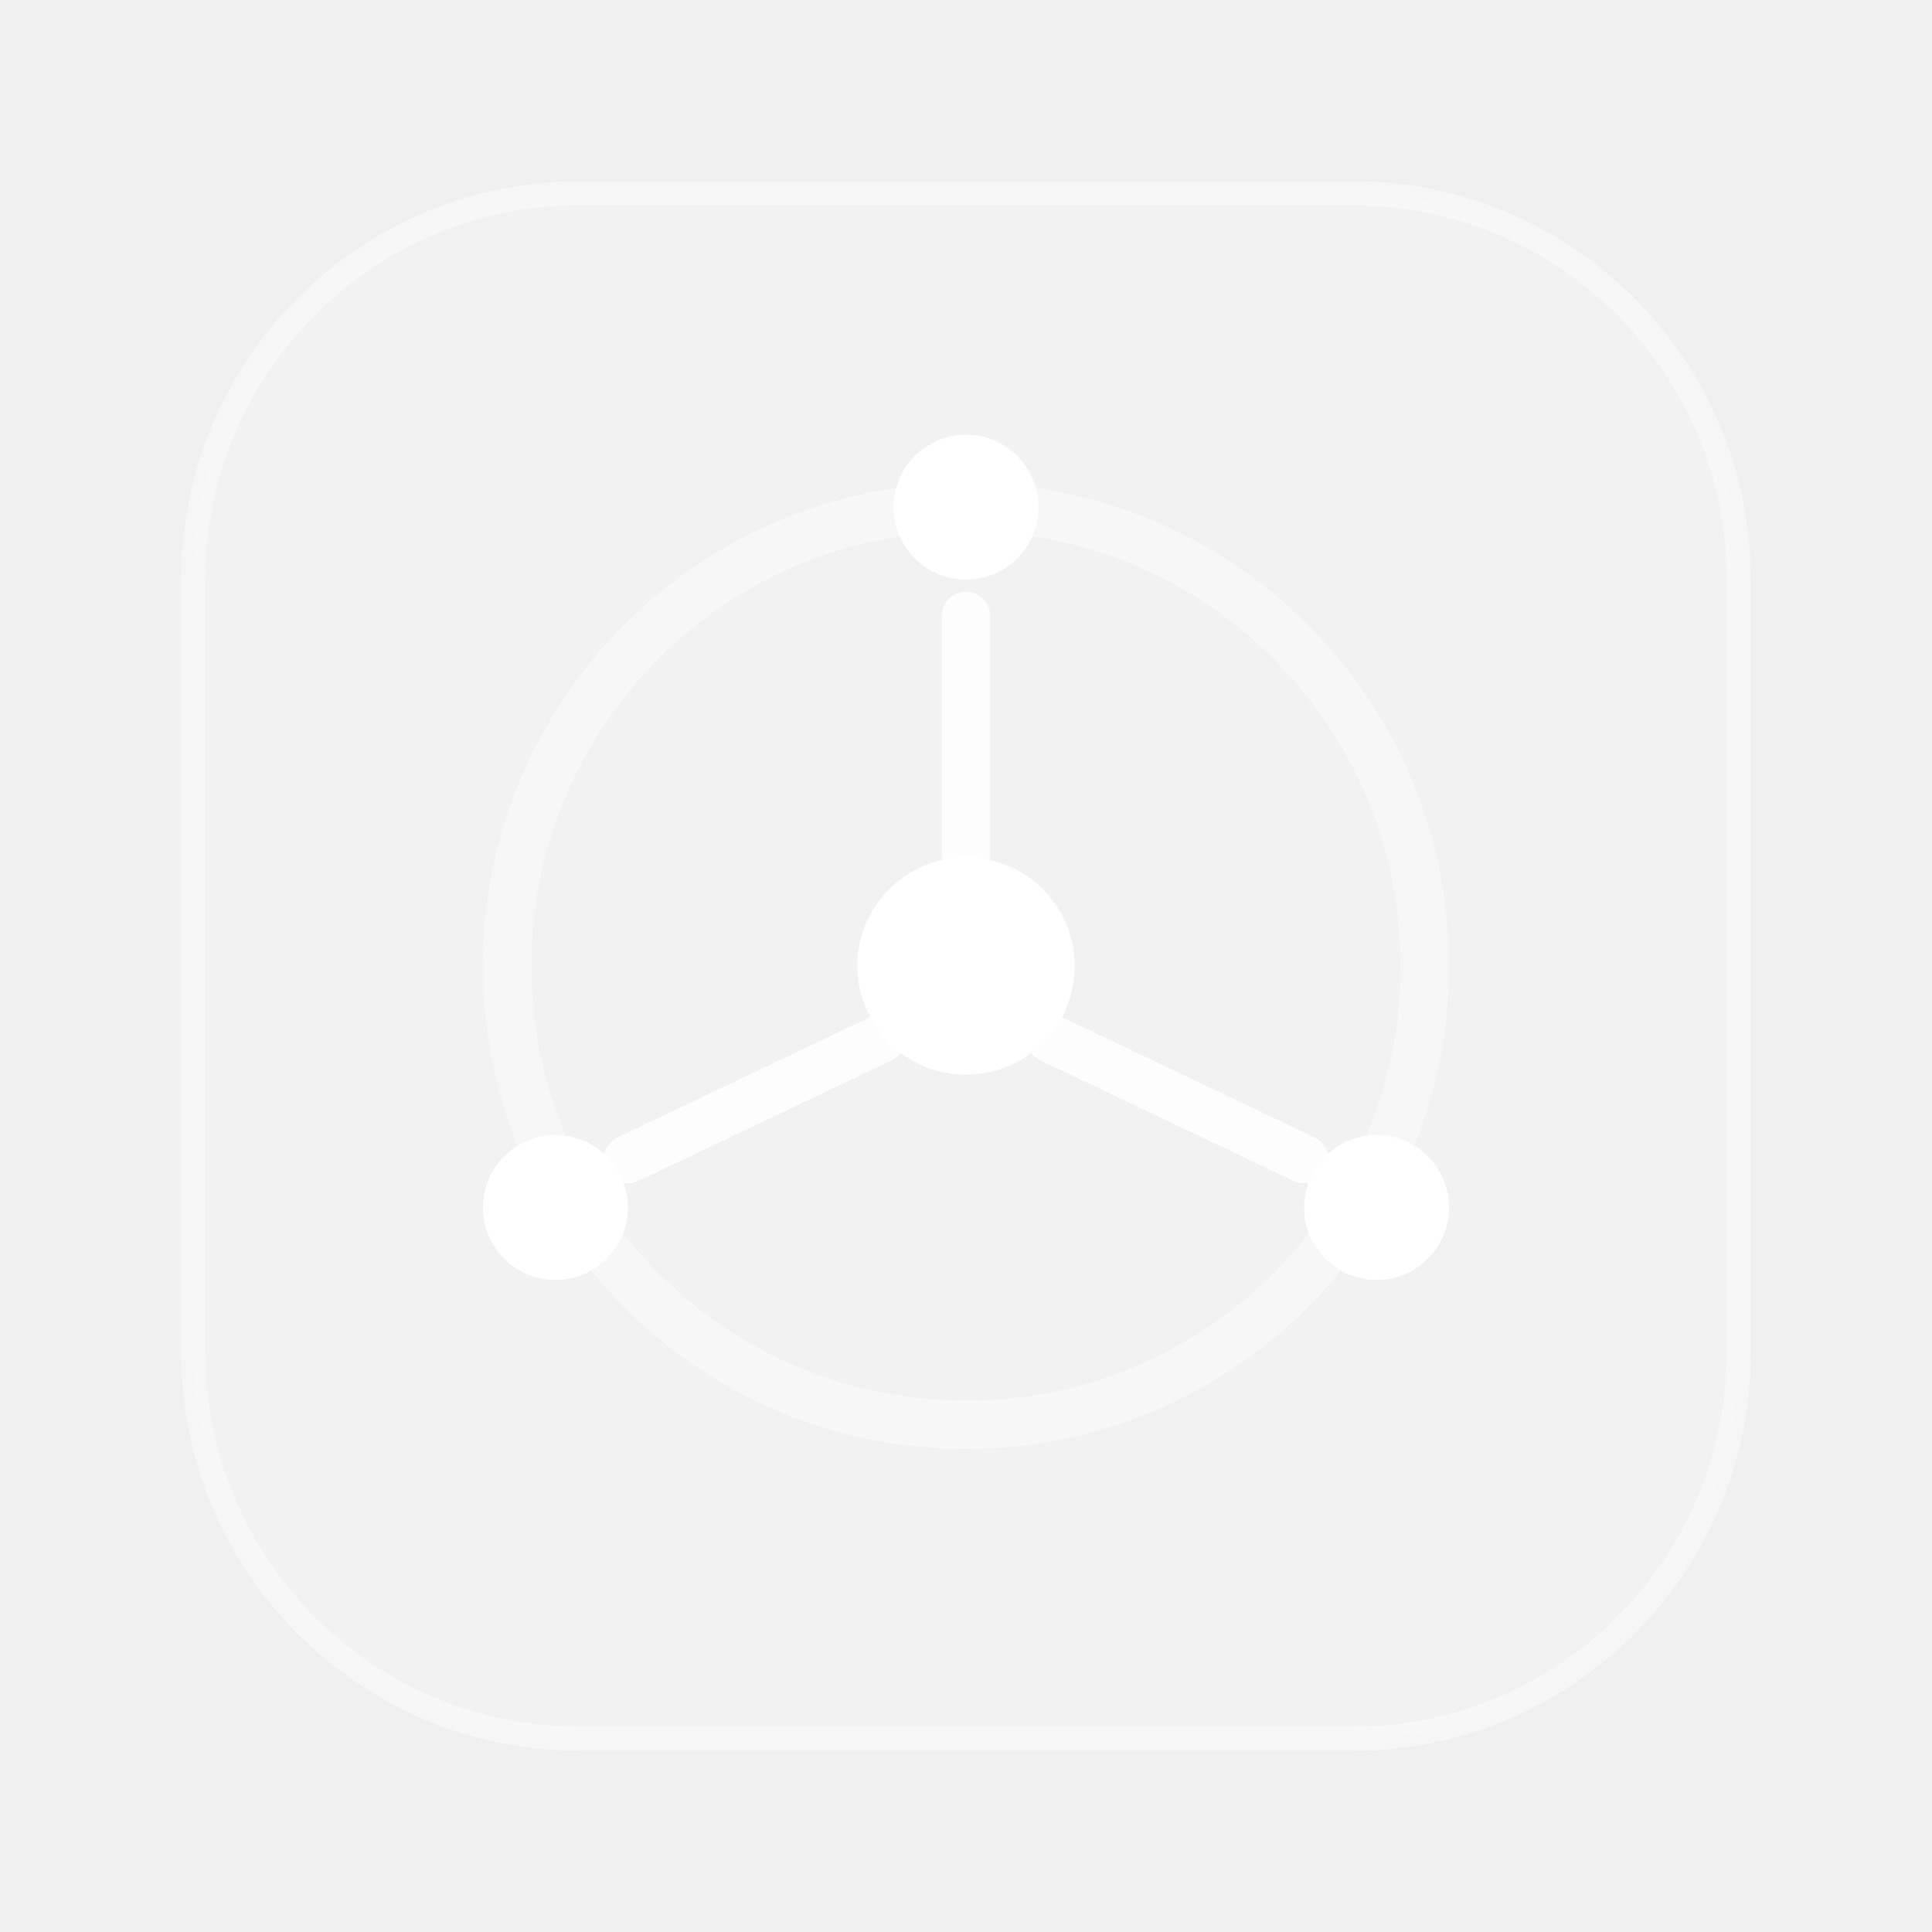
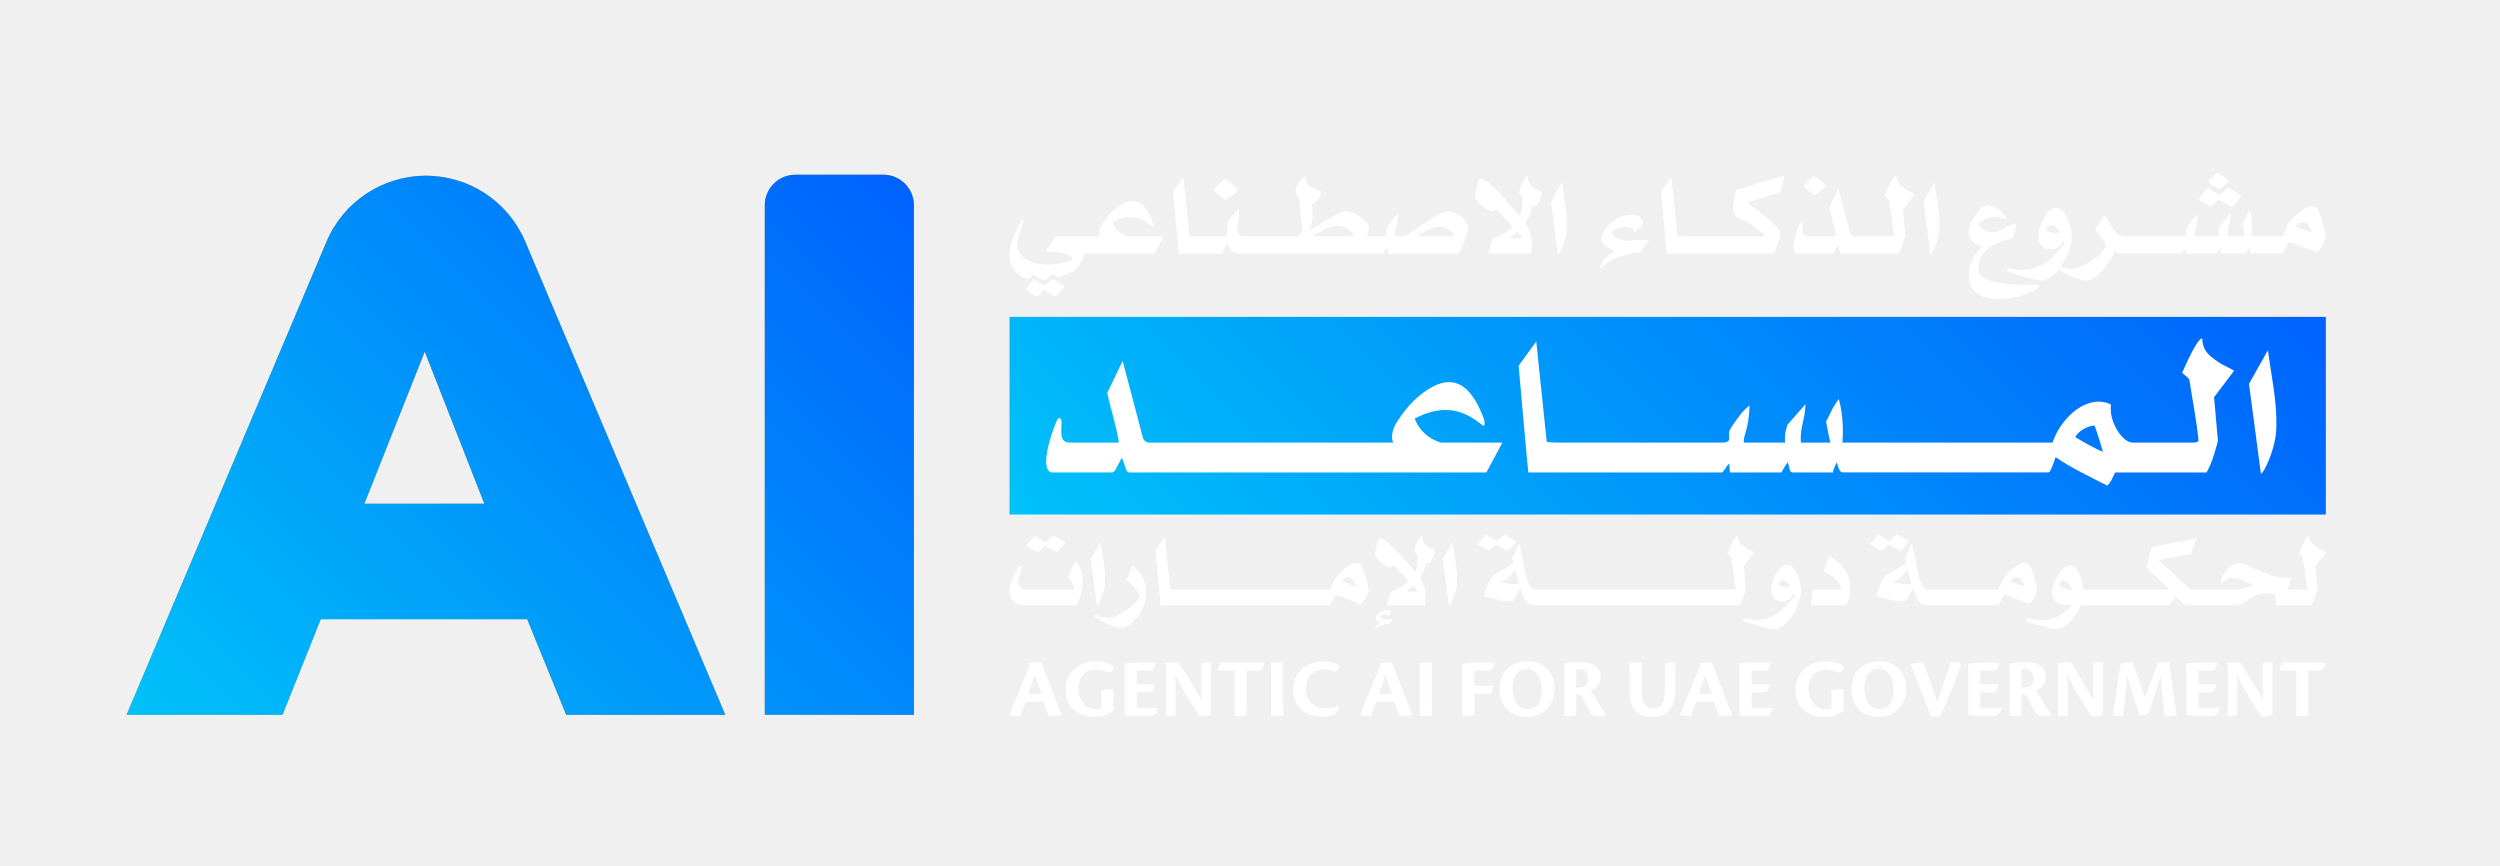
- <svg xmlns="http://www.w3.org/2000/svg" viewBox="0 0 160 160" fill="none" role="img" aria-label="مشروع الذكاء الاصطناعي المساعد">
-   <rect x="16" y="16" width="128" height="128" rx="32" fill="#ffffff" fill-opacity="0.12" stroke="#ffffff" stroke-opacity="0.4" stroke-width="2" />
-   <g stroke="#fff" stroke-width="4" stroke-linecap="round" stroke-linejoin="round" fill="none">
-     <circle cx="80" cy="80" r="38" opacity="0.4" />
-     <circle cx="80" cy="80" r="9" fill="#fff" stroke="none" />
-     <circle cx="80" cy="42" r="6" fill="#fff" stroke="none" />
-     <circle cx="114" cy="100" r="6" fill="#fff" stroke="none" />
-     <circle cx="46" cy="100" r="6" fill="#fff" stroke="none" />
-     <path d="M80 51 L80 71 M87 86 L108 96 M73 86 L52 96" opacity="0.85" />
+ <svg xmlns="http://www.w3.org/2000/svg" xmlns:xlink="http://www.w3.org/1999/xlink" id="Layer_1" data-name="Layer 1" viewBox="0 0 1038.08 359.31">
+   <defs>
+     <style>
+       .cls-1 {
+         fill: url(#linear-gradient-4);
+       }
+ 
+       .cls-2 {
+         fill: url(#linear-gradient-3);
+       }
+ 
+       .cls-3 {
+         fill: url(#linear-gradient-2);
+       }
+ 
+       .cls-4 {
+         fill: url(#linear-gradient);
+       }
+ 
+       .cls-5 {
+         fill: #fff;
+       }
+     </style>
+     <linearGradient id="linear-gradient" x1="535.32" y1="329.77" x2="849.63" y2="15.46" gradientUnits="userSpaceOnUse">
+       <stop offset="0" stop-color="#00c2f9" />
+       <stop offset="1" stop-color="#0062fd" />
+     </linearGradient>
+     <linearGradient id="linear-gradient-2" x1="52.55" y1="184.89" x2="301.14" y2="184.89" gradientUnits="userSpaceOnUse">
+       <stop offset="0" stop-color="#ceae74" />
+       <stop offset="1" stop-color="#b68a35" />
+     </linearGradient>
+     <linearGradient id="linear-gradient-3" x1="317.56" y1="184.67" x2="379.47" y2="184.67" xlink:href="#linear-gradient-2" />
+     <linearGradient id="linear-gradient-4" x1="104.76" y1="349.01" x2="376.63" y2="77.14" gradientUnits="userSpaceOnUse">
+       <stop offset="0" stop-color="#00c2f9" />
+       <stop offset="1" stop-color="#0062fd" />
+     </linearGradient>
+   </defs>
+   <rect class="cls-4" x="419.19" y="131.58" width="546.57" height="82.07" />
+   <g fill="#fff">
+     <path d="M433.78,226.65l5.02,2.54c.97-.74,2.2-2.08,3.63-3.86l-5.02-2.82-3.17,2.52c-.53,0-2.04-.86-4.44-2.52l-3.7,3.86c.62.63,4.16,2.71,5.02,2.71,1.09-.97,2.01-1.78,2.66-2.43Z" />
+     <path d="M446.41,233.22c-.16,0-.46.46-2.82,6.45,1.39,1.66,2.31,3.51,2.48,5.2h-19.61c-2.17,0-4.09-1.5-3.75-3.77.19-1.36,1.04-2.75,1.46-4.32.51-1.97-.3-2.43-1.5-.74-1.85,2.71-3.4,6.1-3.47,9.46-.05,3.17,2.54,5.83,5.78,5.83h22.09c.86-1.66,1.43-3.4,1.9-5.09,1.16-4.21,1.09-9.97-2.54-13.02Z" />
+     <path d="M455.83,251.35c1.2-1.67,2.94-6.11,3.01-9.51.21-6.06-1.11-11.4-1.8-16.95l-4.09,7.29,2.54,19.17c.05.42.23.18.35,0Z" />
+     <path d="M470.08,234.93l-2.24,5.85c2.57,1.96,5.36,5.5,5.27,6.75-.19,2.75-5.09,5.71-8.58,7.75-2.24,1.29-3.26,1.48-5.9,1.09-.88-.14-1.71-.32-2.54-.62-1.27-.49-1.83-.49-1.67-.09.02.09.19.3.39.48,1.41,1.18,3.4,2.13,5.3,3.01,1.71.79,3.56,1.71,5.53,1.57,1.85-.16,3.79-1.32,5.64-3.35,4.02-4.42,5.48-9.64,4.14-15.15-.83-3.4-2.91-5.62-5.34-7.28Z" />
+     <path d="M562.36,233.85c-2.61.58-7.15,4.67-7.95,6.38l-2.22,4.65h-63.82c-.69,0-1.41-.02-2.27-.11-.12-.02-.19-.09-.21-.21l-2.24-21.53-3.82,5.25c.69,7.68,2.01,22.85,2.1,23.06h69.61c.53,0,.83-.25,1.09-.72l1.94-3.47c.07-.12.19-.16.32-.12l10.22,3.82c1.39-1.13,3.19-4.53,3.19-6.22-.3-1.37-.81-4.95-2.34-8.3-.83-1.85-1.27-2.94-3.61-2.47ZM557.06,241.36c.28-.39.67-.74,1.09-1.09,1.5-1.04,2.59-.83,3.72.69.6.81,1.02,1.74,1.29,2.59l-6.1-2.2Z" />
+     <path d="M590.86,224.74c-.32-.74-.46-1.74-.23-2.11-.37-.09-.76.26-1.18.81-1.11,1.53-2.24,4.72-2.08,5.62.42.42.79.88,1.11,1.27.32,2.66-.14,5.09-.9,7.03-2.31-2.43-11.26-13.92-15.08-13.92-.58,1.99-1.32,4.53-1.53,6.55.21,2.31,4.37,5.39,6.48,5.69l1.11-.9c2.22,2.24,4.28,4.09,6.22,6.61-1.3,1.43-4.76,3.68-7.12,4.16l-1.9,5.78h16c0-2.15.56-4.39,0-6.52-.37-1.5-1.04-2.87-2.1-4.93,1.16-2.06,1.85-2.87,2.45-6.29q.72.3,1.02.3c1.32-1.27,2.66-3.61,2.66-5.53-2.06-.65-4.23-1.8-4.93-3.63ZM583.74,245.62c.92-.76,1.39-1.02,3.01-2.4,0,0,1.85,2.1,2.01,2.4h-5.02Z" />
+     <path d="M575.87,257.11c-1.25.14-2.77-.32-3.08-1.22,1.43-1.3,3.54-.83,3.38-.02.12-.02,1.97-.93,1.09-2.08-.28-.3-.48-.53-.9-.53-1.41.02-2.82.46-3.86,1.46-.44.35-1.2,1.5-1.23,2.06-.09.95,1.37,1.46,2.08,1.71-.62.14-1.34.65-1.8,1.22-.35.46-.44,1.06-.46,1.55,1.25-1.16,3.77-2.29,5.92-2.27l1.41-1.87c-.69-.14-1.27-.18-2.54,0Z" />
+     <path d="M599.1,232.18l2.54,19.17c.05.42.23.18.35,0,1.2-1.67,2.94-6.11,3.01-9.51.21-6.06-1.11-11.4-1.8-16.95l-4.09,7.29Z" />
+     <path d="M621.1,226.15l5.02,2.54c.97-.74,2.2-2.08,3.63-3.86l-5.02-2.82-3.17,2.52c-.53,0-2.04-.85-4.44-2.52l-3.7,3.86c.62.63,4.16,2.71,5.02,2.71,1.09-.97,2.01-1.78,2.66-2.43Z" />
+     <path d="M724.09,235.07l4.32-5.71c-.16-.16-.46-.28-2.64-1.41-2.43-1.59-4.19-2.66-4.23-5.62-1.29.3-3.72,6.15-4.35,7.45.48.51,1.18.88,1.57,1.53.65,4.37,1.55,8.72,1.96,13.09.02.3-.46.48-1.13.48h-81.87c-4,0-4.88-10.57-5.57-13.46-.51-2.31-.97-4.44-1.43-5.83-1.73,4.44-2.31,5.02-2.84,5.94.12,1.11.72,1.62.49,2.54-1.9,1.09-3.82,2.2-5.78,3.28-2.36,1.39-3.28,2.08-4.49,4.62-.69,1.55-1.23,3.54-1.97,5.48,1.67.42,9.58,2.85,11.66,2.15,1.66-.53,2.54-4.12,3.58-5.5,1.09,3.51,1.55,6.29,5.41,7.21h85.69c1.25-2.2,1.85-4.6,2.45-6.8l-.83-9.46ZM622.69,241.8c3.01-1.43,4.05-1.92,4.72-3.12.53-.92.85-1.36,1.71-2.01l1.55,5.57c-2.31.93-5.55-.25-7.98-.44Z" />
+     <path d="M742.01,234.49c-3.84-.14-6.87,8.12-6.59,11.08.44,4.07,4.63,5.25,7.52,3.24.23-.16.49-.35.65-.55.44-.58.67-1.02,1.02-1.46.3-.32.46.35.46.76-4.58,6.11-8.88,9.62-15.59,9.88-1.62.05-2.8-.35-4.39-.49-.83-.11-1.39.05-1.3.53.05.23.37.58.83.69,3.47,1.02,8.65,2.94,12.09,3.08,1.94.09,3.82-1.29,5.69-3.35,2.2-2.59,4.12-5.9,5.02-9.6.83-3.42.25-7.19-1.43-10.38-.85-1.53-1.99-3.38-3.98-3.42ZM743.26,243.51c-1.2.32-4.53.32-4.95-1.46.74-.95,1.46-1.34,2.13-1.27,1.02.09,2.01,1.27,2.87,2.5,0,.07,0,.09-.05.23Z" />
+     <path d="M759.46,230.86l-.05-.05-2.31,6.52h.05c3.35,1.32,6.75,3.42,7.33,7.54h-11.7l-.93,6.45h14.02c.51,0,.97-.28,1.16-.81.23-.58.49-1.16.63-1.73,1.96-8.42-.86-13.53-8.19-17.92Z" />
+     <path d="M784.09,226.15l5.02,2.54c.97-.74,2.2-2.08,3.63-3.86l-5.02-2.82-3.17,2.52c-.53,0-2.04-.85-4.44-2.52l-3.7,3.86c.62.63,4.16,2.71,5.02,2.71,1.09-.97,2.01-1.78,2.66-2.43Z" />
+     <path d="M845.84,244.62c-.3-1.37-.81-4.95-2.34-8.3-.83-1.85-1.27-2.94-3.61-2.47-2.61.58-7.15,4.67-7.95,6.38l-2.22,4.65h-28.99c-4,0-4.88-10.57-5.57-13.46-.51-2.31-.97-4.44-1.43-5.83-1.73,4.44-2.31,5.02-2.84,5.94.12,1.11.72,1.62.49,2.54-1.9,1.09-3.82,2.2-5.78,3.28-2.36,1.39-3.28,2.08-4.49,4.62-.69,1.55-1.23,3.54-1.97,5.48,1.67.42,9.58,2.85,11.66,2.15,1.66-.53,2.54-4.12,3.58-5.5,1.09,3.51,1.55,6.29,5.41,7.21h29.29c.53,0,.83-.25,1.09-.72l1.94-3.47c.07-.12.18-.16.32-.12l10.22,3.82c1.39-1.13,3.19-4.53,3.19-6.22ZM785.69,241.8c3.01-1.43,4.05-1.92,4.72-3.12.53-.92.85-1.36,1.71-2.01l1.55,5.57c-2.31.93-5.55-.25-7.98-.44ZM834.6,241.36c.28-.39.67-.74,1.09-1.09,1.5-1.04,2.59-.83,3.72.69.6.81,1.02,1.74,1.29,2.59l-6.1-2.2Z" />
+     <path d="M965.76,229.36c-.16-.16-.46-.28-2.64-1.41-2.43-1.59-4.19-2.66-4.23-5.62-1.29.3-3.72,6.15-4.35,7.45.48.51,1.18.88,1.57,1.53.65,4.37,1.55,8.72,1.96,13.09.02.3-.46.48-1.13.48h-7.09l1.55-4.97c-6.61.35-9.69-1.6-15.86-4.14-3.75-1.5-5.94-3.12-9.57-.37-1.9,1.46-3.01,3.47-3.7,5.36-.23.58-.16,1.23.07,1.39.23.19.74-.35,1.32-.81.46-.39,1.04-.83,1.39-.95.81-.3,1.9-.76,5.2.28,2.4.76,3.08,1.25,5.32,2.11-1.32.53-4.46,2.1-6.24,2.1h-18.02c-1.83,0-2.41-.76-3.93-2.15l-11.22-10.27,13.67-2.57,2.29-6.48-18.64,3.79-2.24,8.53,9.25,8.74c-.21.18-.6.39-.74.39h-34.66s-.11-1.36-.69-3.51c-.63-2.17-1.92-6.62-4.86-6.64-.65,0-1.62.28-2.4.99-2.78,2.66-5.39,7.7-5.13,10.59.39,4.53,4.79,5.11,8.28,5.02-4.74,5.25-9.99,7.31-16.84,5.74-1.43-.3-2.34-.09-2.11.32.32.83,2.36,1.32,4.74,1.99,3.15.93,6.89,1.9,8.05,1.87,4.28-.09,8.3-6.15,9.88-9.92h37.06c.81-1.02,1.62-2.66,2.27-3.72l3.88,3.72h20.78c1.16,0,2.31-.35,3.35-.92,2.71-1.67,5.39-3.98,8.84-3.98l4.49.05.58,4.86h14.58c1.25-2.2,1.85-4.6,2.45-6.8l-.83-9.46,4.32-5.71ZM860.27,244.86c-1.66.11-3.63-.3-4.83-1.55-.23-.26-.35-.51-.35-.79-.07-.42,1-1.36,1.32-1.48.86-.32,1.83.21,2.54,1.13.63.88,1.46,2.2,1.32,2.68Z" />
+   </g>
+   <g fill="#fff">
+     <path d="M425.88,291.45c-.63,1.69-1.62,4.29-2.04,5.35-.14.35-.42.53-1.06.53-.92,0-2.71-.21-3.55-.46l-.04-.14c1.76-4.29,7.07-17.24,8.48-20.65l-.21-.63c1.55-.32,3.91-.46,4.29-.46.32,0,.63.18.84.67,1.62,3.94,4.12,10.56,5.24,13.55,1.44,3.76,2.29,5.95,3.03,7.57l-.04.14c-.77.25-3.62.42-4.5.42-.6,0-.91-.18-1.27-1.16-.6-1.76-1.06-3.06-1.65-4.71h-7.53ZM432.46,288.18c-1.44-4.19-2.39-6.65-2.78-7.74-.7,2.07-1.65,4.82-2.74,7.74h5.52Z" />
+     <path d="M457.36,289.41c0-1.2-.11-1.86-.14-2.71,1.34-.18,3.24-.53,4.33-.53.6,0,.84.21.84.95v7.88c-.77.63-1.93,1.41-2.95,1.9-1.3.39-3.13.74-4.86.74-5.73,0-12.14-2.46-12.14-11.36,0-7.28,5.63-11.68,12.56-11.68,3.76,0,6.44,1.16,7.39,2.08.04,1.58-1.09,2.71-2.36,2.5-1.48-.63-3.24-1.06-5.07-1.06-4.01,0-7.18,2.5-7.18,7.88,0,5.73,3.8,8.55,7.63,8.55.88,0,1.62-.14,1.94-.25v-4.89Z" />
+     <path d="M467,280.05c0-1.69,0-2.89-.11-4.43,1.13-.25,2.92-.46,4.57-.49h8.37c-.25,1.94-.74,2.6-1.16,3.1-.56.21-1.97.21-3.55.21h-3.1v5.7h7.42c-.35,2.71-1.13,3.31-2.39,3.31h-5.03v6.37c.81.14,1.62.21,2.82.21,1.34,0,4.08,0,5.91-.14l.07.07c-.35,1.76-1.06,2.6-2.01,3.2-.49.11-2.18.18-5.03.18-3.17,0-5.38-.18-6.23-.35l-.56-.7v-16.22Z" />
+     <path d="M483.67,275.44v-.18c.81-.11,4.36-.28,5.07-.28.39,0,.67.25,1.02.63,1.09,1.69,3.7,5.81,5.74,9.29,1.48,2.5,2.64,4.33,3.48,6.19-.25-2.32-.21-3.34-.21-5.14v-9.82c0-.81.25-.95.81-.99,1.13-.11,2.39-.18,3.27-.18-.07,1.51-.11,3.55-.11,6.47v15.48c-.35.11-2.71.6-3.9.6-.53,0-.74-.14-1.06-.6-1.55-2.25-2.64-4.12-5.28-8.41-2.15-3.48-3.06-5.45-4.5-8.34.21,3.24.18,5,.18,6.83v9.25c0,.7-.21.81-.84.92s-1.97.18-3.24.14c.07-1.41.11-3.45.11-6.4v-14.71l-.53-.77Z" />
+     <path d="M512.63,278.43h-6.12c-.63,0-.91-.28-.63-1.2.39-1.23.84-1.83,1.23-2.29.63.14,1.62.18,5,.18h12.84c-.21,2.25-1.27,3.13-2.07,3.31h-5.21v14.32c0,2.43.07,3.59.11,4.29-1.13.18-2.6.28-4.29.28-.56,0-.84-.11-.84-.63v-18.26Z" />
+     <path d="M527.75,279.73c0-2.36-.04-3.8-.11-4.47.7-.11,3.52-.28,4.33-.28.7,0,.81.35.81,1.97v15.76c0,2.46.07,3.62.11,4.33-.63.18-3.38.28-4.29.28-.6,0-.84-.11-.84-.7v-16.89Z" />
+     <path d="M555.76,293.35c-.14,1.37-.6,2.46-1.27,3.1-.88.56-2.74,1.2-5.03,1.2-8.13,0-12.53-4.54-12.53-11.29,0-7.32,5.59-11.75,12.63-11.75,3.31,0,5.95,1.13,6.51,1.76.11,1.27-.74,2.67-2.08,2.5-.99-.42-2.57-.88-4.43-.88-4.05,0-7.28,2.6-7.28,8.06,0,4.5,2.92,8.06,8.27,8.06,2.43,0,4.19-.56,5.07-.81l.14.07Z" />
+     <path d="M571.48,291.45c-.63,1.69-1.62,4.29-2.04,5.35-.14.35-.42.53-1.06.53-.92,0-2.71-.21-3.55-.46l-.04-.14c1.76-4.29,7.07-17.24,8.48-20.65l-.21-.63c1.55-.32,3.91-.46,4.29-.46.32,0,.63.18.84.67,1.62,3.94,4.12,10.56,5.24,13.55,1.44,3.76,2.29,5.95,3.03,7.57l-.04.14c-.77.25-3.62.42-4.5.42-.6,0-.91-.18-1.27-1.16-.6-1.76-1.06-3.06-1.65-4.71h-7.53ZM578.06,288.18c-1.44-4.19-2.39-6.65-2.78-7.74-.7,2.07-1.65,4.82-2.74,7.74h5.52Z" />
+     <path d="M589.53,279.73c0-2.36-.04-3.8-.11-4.47.7-.11,3.52-.28,4.33-.28.7,0,.81.35.81,1.97v15.76c0,2.46.07,3.62.11,4.33-.63.18-3.38.28-4.29.28-.6,0-.84-.11-.84-.7v-16.89Z" />
+     <path d="M607.15,279.38c0-1.37-.04-2.29-.11-3.73.67-.18,3.13-.46,4.89-.53.95-.03,6.97,0,8.8,0-.35,1.9-.95,2.64-1.44,3.1-.49.21-1.23.21-2.85.21h-4.26v6.4h7.74c-.46,3.06-1.3,3.31-2.74,3.31h-5c0,3.34.04,6.3.11,8.9-.63.18-2.64.28-4.29.28-.6,0-.84-.11-.84-.7v-17.24Z" />
+     <path d="M634.24,274.59c7.32,0,11.29,5.17,11.29,11.33s-4.01,11.72-11.47,11.72c-8.13,0-11.36-5.84-11.36-11.36,0-6.65,4.26-11.68,11.51-11.68h.04ZM633.78,277.69c-3.03,0-5.7,2.46-5.7,8.09s2.85,8.76,6.37,8.76c3.69,0,5.77-3.1,5.77-8.23,0-4.78-2.22-8.62-6.4-8.62h-.03Z" />
+     <path d="M654.46,296.27c0,.7-.25.84-.84.92-1.02.11-3.34.14-4.15.14.07-1.41.11-3.48.11-6.44v-11.82c0-1.72,0-2.57-.07-3.52.84-.21,4.75-.63,6.37-.63,6.05,0,8.73,2.08,8.73,6.4,0,3.27-2.74,4.85-4.15,5.52.81.7,1.86,2.57,2.99,4.57,1.65,2.96,2.6,4.4,3.55,5.45v.14c-.28.21-1.8.39-3.2.39-1.48,0-2.39-.28-3.34-1.48-.81-.98-1.58-2.6-3.06-5.59-.95-1.9-1.65-2.04-2.43-2.04-.21,0-.32-.04-.49,0v7.99ZM654.46,285.43c.81.11,2.67,0,3.17-.25.46-.25,1.83-1.13,1.83-3.41,0-2.67-1.62-3.94-3.73-3.94-.42,0-.92,0-1.27.07v7.53Z" />
+     <path d="M681.73,286.84c0,6.19,2.5,7.21,4.82,7.21,2.67,0,4.75-1.27,4.75-7.46v-10.55c0-.7.28-.84.81-.92,1.06-.11,2.89-.14,3.59-.14-.07,1.41-.11,3.48-.11,6.4v5.03c0,9.68-5.14,11.22-9.6,11.22-6.26,0-9.29-3.31-9.29-10.59v-7.25c0-2.36-.04-3.8-.11-4.54.7-.11,3.52-.28,4.33-.28.7,0,.81.39.81,2.11v9.75Z" />
+     <path d="M704.28,291.45c-.63,1.69-1.62,4.29-2.04,5.35-.14.35-.42.53-1.06.53-.92,0-2.71-.21-3.55-.46l-.04-.14c1.76-4.29,7.07-17.24,8.48-20.65l-.21-.63c1.55-.32,3.91-.46,4.29-.46.32,0,.63.18.84.67,1.62,3.94,4.12,10.56,5.24,13.55,1.44,3.76,2.29,5.95,3.03,7.57l-.04.14c-.77.25-3.62.42-4.5.42-.6,0-.91-.18-1.27-1.16-.6-1.76-1.06-3.06-1.65-4.71h-7.53ZM710.86,288.18c-1.44-4.19-2.39-6.65-2.78-7.74-.7,2.07-1.65,4.82-2.74,7.74h5.52Z" />
+     <path d="M722.32,280.05c0-1.69,0-2.89-.11-4.43,1.13-.25,2.92-.46,4.57-.49h8.37c-.25,1.94-.74,2.6-1.16,3.1-.56.21-1.97.21-3.55.21h-3.1v5.7h7.42c-.35,2.71-1.13,3.31-2.39,3.31h-5.03v6.37c.81.14,1.62.21,2.82.21,1.34,0,4.08,0,5.91-.14l.07.07c-.35,1.76-1.06,2.6-2.01,3.2-.49.11-2.18.18-5.03.18-3.17,0-5.38-.18-6.23-.35l-.56-.7v-16.22Z" />
+     <path d="M760.53,289.41c0-1.2-.11-1.86-.14-2.71,1.34-.18,3.24-.53,4.33-.53.6,0,.84.21.84.95v7.88c-.77.63-1.93,1.41-2.95,1.9-1.3.39-3.13.74-4.86.74-5.73,0-12.14-2.46-12.14-11.36,0-7.28,5.63-11.68,12.56-11.68,3.76,0,6.44,1.16,7.39,2.08.04,1.58-1.09,2.71-2.36,2.5-1.48-.63-3.24-1.06-5.07-1.06-4.01,0-7.18,2.5-7.18,7.88,0,5.73,3.8,8.55,7.63,8.55.88,0,1.62-.14,1.94-.25v-4.89Z" />
+     <path d="M780.3,274.59c7.32,0,11.29,5.17,11.29,11.33s-4.01,11.72-11.47,11.72c-8.13,0-11.36-5.84-11.36-11.36,0-6.65,4.26-11.68,11.51-11.68h.04ZM779.84,277.69c-3.03,0-5.7,2.46-5.7,8.09s2.85,8.76,6.37,8.76c3.69,0,5.77-3.1,5.77-8.23,0-4.78-2.22-8.62-6.4-8.62h-.03Z" />
+     <path d="M797.99,274.98c.56,0,.85.46,1.37,2.04,1.37,3.87,3.59,9.67,5.03,14.5,1.72-5.24,3.83-11.12,5.73-16.61,1.41,0,3.13.28,3.66.49s.56.67.21,1.62c-2.39,6.47-5.03,12.74-7.56,18.82-.32.7-.56,1.09-.92,1.27-.49.25-2.15.42-3.8.42-2.53-6.93-5.49-14.95-8.48-21.74,1.72-.46,3.62-.81,4.75-.81Z" />
+     <path d="M817.27,280.05c0-1.69,0-2.89-.11-4.43,1.13-.25,2.92-.46,4.57-.49h8.37c-.25,1.94-.74,2.6-1.16,3.1-.56.21-1.97.21-3.55.21h-3.1v5.7h7.42c-.35,2.71-1.13,3.31-2.39,3.31h-5.03v6.37c.81.14,1.62.21,2.82.21,1.34,0,4.08,0,5.91-.14l.07.07c-.35,1.76-1.06,2.6-2.01,3.2-.49.11-2.18.18-5.03.18-3.17,0-5.38-.18-6.23-.35l-.56-.7v-16.22Z" />
+     <path d="M839.36,296.27c0,.7-.25.84-.84.92-1.02.11-3.34.14-4.15.14.07-1.41.11-3.48.11-6.44v-11.82c0-1.72,0-2.57-.07-3.52.84-.21,4.75-.63,6.37-.63,6.05,0,8.73,2.08,8.73,6.4,0,3.27-2.74,4.85-4.15,5.52.81.7,1.86,2.57,2.99,4.57,1.65,2.96,2.6,4.4,3.55,5.45v.14c-.28.21-1.8.39-3.2.39-1.48,0-2.39-.28-3.34-1.48-.81-.98-1.58-2.6-3.06-5.59-.95-1.9-1.65-2.04-2.43-2.04-.21,0-.32-.04-.49,0v7.99ZM839.36,285.43c.81.11,2.67,0,3.17-.25.46-.25,1.83-1.13,1.83-3.41,0-2.67-1.62-3.94-3.73-3.94-.42,0-.92,0-1.27.07v7.53Z" />
+     <path d="M854.1,275.44v-.18c.81-.11,4.36-.28,5.07-.28.39,0,.67.25,1.02.63,1.09,1.69,3.7,5.81,5.74,9.29,1.48,2.5,2.64,4.33,3.48,6.19-.25-2.32-.21-3.34-.21-5.14v-9.82c0-.81.25-.95.81-.99,1.13-.11,2.39-.18,3.27-.18-.07,1.51-.11,3.55-.11,6.47v15.48c-.35.11-2.71.6-3.9.6-.53,0-.74-.14-1.06-.6-1.55-2.25-2.64-4.12-5.28-8.41-2.15-3.48-3.06-5.45-4.5-8.34.21,3.24.18,5,.18,6.83v9.25c0,.7-.21.81-.84.92s-1.97.18-3.24.14c.07-1.41.11-3.45.11-6.4v-14.71l-.53-.77Z" />
+     <path d="M895.86,275.54c.56-.35,3.38-.56,4.33-.56.39,0,.6.21.74,1.16l1.69,12.88c.49,3.69.88,6.3,1.16,7.99-.63.18-3.27.32-4.05.32-.49,0-.99-.18-1.06-.95-.18-1.72-.39-3.76-.74-7.74l-.74-7.99c-.84,2.89-2.6,8.27-4.82,14.95-.25.77-.56,1.06-1.44,1.23-.74.14-1.65.28-2.5.28-.74-2.46-3.73-11.86-5.14-16.4-.35,3.98-1.16,11.68-1.69,16.01-.07.39-.25.6-.67.6-1.13,0-3.06,0-3.62-.32.6-3.8,1.87-12.81,3.2-20.9l-.07-.56c.99-.21,2.39-.56,4.36-.56.56-.04.77.21,1.3,1.72l4.61,13.02c1.48-4.01,3.66-10.13,5.14-13.72v-.46Z" />
+     <path d="M907.82,280.05c0-1.69,0-2.89-.11-4.43,1.13-.25,2.92-.46,4.57-.49h8.37c-.25,1.94-.74,2.6-1.16,3.1-.56.21-1.97.21-3.55.21h-3.1v5.7h7.42c-.35,2.71-1.13,3.31-2.39,3.31h-5.03v6.37c.81.14,1.62.21,2.82.21,1.34,0,4.08,0,5.91-.14l.07.07c-.35,1.76-1.06,2.6-2.01,3.2-.49.11-2.18.18-5.03.18-3.17,0-5.38-.18-6.23-.35l-.56-.7v-16.22Z" />
+     <path d="M924.49,275.44v-.18c.81-.11,4.36-.28,5.07-.28.39,0,.67.25,1.02.63,1.09,1.69,3.7,5.81,5.74,9.29,1.48,2.5,2.64,4.33,3.48,6.19-.25-2.32-.21-3.34-.21-5.14v-9.82c0-.81.25-.95.81-.99,1.13-.11,2.39-.18,3.27-.18-.07,1.51-.11,3.55-.11,6.47v15.48c-.35.11-2.71.6-3.9.6-.53,0-.74-.14-1.06-.6-1.55-2.25-2.64-4.12-5.28-8.41-2.15-3.48-3.06-5.45-4.5-8.34.21,3.24.18,5,.18,6.83v9.25c0,.7-.21.81-.84.92s-1.97.18-3.24.14c.07-1.41.11-3.45.11-6.4v-14.71l-.53-.77Z" />
+     <path d="M953.44,278.43h-6.12c-.63,0-.91-.28-.63-1.2.39-1.23.84-1.83,1.23-2.29.63.14,1.62.18,5,.18h12.84c-.21,2.25-1.27,3.13-2.07,3.31h-5.21v14.32c0,2.43.07,3.59.11,4.29-1.13.18-2.6.28-4.29.28-.56,0-.84-.11-.84-.63v-18.26Z" />
+   </g>
+   <g>
+     <path class="cls-5" d="M587.45,173.79c9.78-5.11,18.4-4.89,26.93,1.87l1.33,1.02c.89.53.8-1.11.67-1.78-.22-1.64-2.84-7.55-5.07-10.53-6.13-8.31-13.33-6.53-20.62-1.11-5.02,3.78-8.67,8.67-11.42,13.29-1.02,2.13-1.78,4.89-.8,7.24h-101.2c-1.02,0-2.13-.58-2.67-1.91l-8.44-32.04-6.4,13.33c1.73,7.87,3.64,13.06,4.84,20.62h-20.26c-4.67,0-3.55-4.44-3.55-8.8,0-1.07-.98-2.09-1.78-.67-1.11,2.13-7.11,17.64-3.42,21.33.44.45.89.53,1.42.53h24.84s.44,0,.98-.67c.67-.76,1.91-3.55,2.36-4.31.22-.45.44-.89.75-1.02l1.69,4.8c.31.89.89,1.2,1.33,1.2h148.21l6.67-12.4h-25.51c-5.02-1.47-9.2-5.11-10.89-10Z" />
+     <path class="cls-5" d="M922.57,151.26c-4.67-3.07-8.04-5.11-8.13-10.8-2.49.58-7.16,11.82-8.35,14.31.93.98,2.27,1.69,3.02,2.93,1.24,8.4,2.98,16.75,3.78,25.15.04.58-.89.93-2.18.93h-25.02c-3.42-.04-6.75-4.44-8.31-8.84-.8-2.22-1.16-4.53-.8-6.84-.93-.8-3.16-1.2-4.36-1.33-9.33-.36-17.24,8.93-19.95,17.02h-87.22c.31-4.13.4-11.11-1.51-18.09-2.98,3.69-4.13,7.73-5.33,9.24.93,4.4.93,5.33,1.82,8.84h-12.26c-.4-6.8,1.73-9.06,1.91-15.91l-7.46,8.49c-1.02,2.75-1.2,4.93-1.02,7.42h-17.11c-.09-.98.13-2.18.31-2.8,1.02-3.16,1.47-5.42,1.87-9.02.18-2.04.18-3.6.18-3.6-3.07,2.4-4.98,5.33-7.24,8.62-.76,1.02-1.42,2.13-1.24,3.55.09,1.24.31,2.27-.53,2.71-.4.31-1.11.53-2.31.53h-68.16c-1.33,0-2.7-.03-4.35-.22-.22-.05-.36-.18-.4-.4l-4.31-41.37-7.33,10.09c1.33,14.75,3.87,43.9,4.04,44.3h80.38c.13,0,.18-.09.31-.18.49-.49,1.64-2.27,2.13-2.98.22-.31.53-.31.53-.31.31.18.09,2.36.4,3.47h21.33c.89-1.73,1.64-2.84,2.67-4.31,0,0,.58,2.4.89,3.51.09.4.62.8,1.11.8h16.71c.22-1.42.98-2.84,1.56-4.18.31.71.53,1.42.71,2.13.62,1.64,1.11,2.04,2.04,2.04h84.91c.49,0,.84-.18,1.02-.62.84-1.69,1.69-4.09,2.22-5.73,6.49,4.49,14.31,8.18,21.37,11.78.98-.22,2.4-3.38,3.38-5.42h37.95c2.4-4.22,3.55-8.84,4.71-13.06l-1.6-18.17,8.31-10.98c-.31-.31-.89-.53-5.07-2.71ZM861.74,181.52c1.47-3.02,5.82-4.8,7.95-4.8.44.62,3.6,10.84,3.51,10.93-3.07-1.24-8.49-4.35-11.47-6.13Z" />
+     <path class="cls-5" d="M941.72,145.4l-7.87,14,4.89,36.84c.09.8.45.35.67,0,2.31-3.2,5.64-11.73,5.78-18.26.4-11.64-2.13-21.91-3.47-32.57Z" />
+   </g>
+   <g fill="#fff">
+     <path d="M433.85,118.62c-.47,0-1.95-.99-4.54-2.65l-3.55,4.12c.65.65,4.15,3.06,5.06,3.06,1.17-1.04,2-2.15,2.57-2.85l5.01,2.9c.96-.78,2.39-2.39,3.61-4.28l-4.98-3.16-3.16,2.85Z" />
+     <path d="M461.93,92.27c5.71-2.98,10.74-2.85,15.72,1.09l.78.6c.52.31.47-.65.39-1.04-.13-.96-1.66-4.41-2.96-6.15-3.58-4.85-7.78-3.81-12.04-.65-2.93,2.21-5.06,5.06-6.67,7.76-.6,1.24-1.04,2.85-.47,4.23h-18.3c-1.01,1.69-3.4,4.54-3.79,6.28.54.05,3.35.13,5.55.47,3.63.49,4.44,1.58,5.4,2.9-5.21,2.46-15.75,3.58-20.86-1.12-2.98-2.7-2.46-6.62-1.22-10.01.39-1.01.78-2.02,1.06-3.09.34-1.24.44-2,.44-2.28-.1-.67-.96.57-1.79,2.08-2.2,4.25-6.54,12.61-2.02,18.81,1.4,1.89,3.32,3.06,5.55,3.66.16.05.34.08.52.13l1.84-2c1.58,1.01,2.83,1.81,3.74,2.39.52-.03,1.06-.08,1.58-.16l2.57-2.31,2.18,1.32c2.67-.75,5.16-1.79,7.16-2.83,1.79-2.31,3.27-4.43,4.25-7h28.73l3.89-7.24h-14.89c-2.93-.85-5.37-2.98-6.36-5.84Z" />
+     <path d="M508.9,82.95c.65,0,5.03-3.16,5.03-4.15,0-.31-2.65-2.91-5.11-4.46-.7.13-4.72,3.89-4.72,4.54,0,.52,3.81,4.07,4.8,4.07Z" />
+     <path d="M604.57,88.61c-3.24-1.45-5.81-.86-9.83,1.92-3.61,2.59-7.44,5.06-11.31,7.55l-2.72.03c-.78,0-1.45,0-1.53-.85-.05-.67.28-1.74.52-2.62.54-1.82.78-3.55.73-5.53-.42,0-.62.16-.93.47-1.17,1.71-2.7,3.61-3.89,5.29-.18.99-.05,2.05-.23,3.04-.1.08-.39.21-.75.21h-7.04c.42-1.27.7-2.52.73-3.61.05-3.22-6.17-6.3-8.9-6.77-.99-.18-1.32-.13-2.28.26-4.8,2.07-9,5.19-13.57,7.78.13-.26.39-.75.6-1.3.31-.86.52-1.53.62-2.26.39-2.1.08-5.34.08-7.5,2.59-1.09,3.63-3.19,3.63-5.34-3.14-1.14-6.49-2.75-6.59-5.89-1.09-.86-5.01,5.29-3.68,7.24.67.7,1.04.99,1.24,2.02l1.32,13.49c.1.93-1.74,1.87-2.52,1.87h-21.73c-.65,0-1.56-.13-2.28-1.17-.91-1.27-.39-3.48-.18-4.72.44-2.54.7-4.12.23-5.47-.13-.13-3.45,3.58-4.57,5.66.05.96-.05,2.41-.18,3.74-.08.75-.28,1.97-.6,1.97h-12.27c-.78,0-1.58-.02-2.55-.13-.13-.03-.21-.1-.23-.23l-2.52-24.15-4.28,5.89c.78,8.61,2.26,25.63,2.36,25.86h18.03l2.46-4.51c.18,2.67,2.33,4.51,4.85,4.51h59.02c.13,0,.18,0,.29-.1.41-.47,1.43-1.87,1.63-2.2.29-.36.39-.36.39-.36.23.15.1,1.89.31,2.67l29.44-.03c.81-2.08,4.25-9.13,3.63-11.13-.65-2.26-2.28-4.39-4.95-5.58ZM560.66,98.1h-15.8c5.97-3.06,10.74-7.39,16.89-1.27.23.28.47.54.62.86-.26.15-.99.36-1.71.41ZM602.08,98.08h-13.83c6.8-3.94,10.61-6.43,15.69-.57-.78.49-1.27.57-1.87.57Z" />
+     <path d="M634.78,75.51c-.36-.83-.52-1.95-.26-2.36-.42-.1-.86.28-1.32.91-1.24,1.71-2.52,5.29-2.33,6.3.47.47.88.99,1.24,1.43.36,2.98-.15,5.71-1.01,7.89-2.59-2.72-12.63-15.62-16.91-15.62-.65,2.23-1.48,5.08-1.71,7.34.23,2.59,4.9,6.04,7.26,6.38l1.24-1.01c2.49,2.52,4.8,4.59,6.98,7.42-1.45,1.61-5.34,4.12-7.99,4.67l-2.13,6.48h17.95c0-2.41.62-4.93,0-7.31-.42-1.69-1.17-3.22-2.36-5.53,1.3-2.31,2.07-3.22,2.75-7.05q.8.34,1.14.34c1.48-1.43,2.98-4.05,2.98-6.2-2.31-.73-4.75-2.02-5.52-4.07ZM626.79,98.93c1.04-.86,1.56-1.14,3.37-2.7,0,0,2.08,2.36,2.26,2.7h-5.63Z" />
+     <path d="M644.03,83.86l2.85,21.51c.05.47.26.21.39,0,1.35-1.87,3.29-6.85,3.37-10.66.23-6.8-1.24-12.79-2.02-19.01l-4.59,8.17Z" />
+     <path d="M677.73,99.84c-3.48.44-7.76-.85-8.53-3.27,3.94-3.74,9.73-2.41,9.29-.1.34-.08,5.5-2.62,3.03-5.71-.75-.96-1.4-1.37-2.49-1.56-3.79-.62-7.78,1.32-10.74,4.05-1.14.93-3.27,4.15-3.35,5.66-.23,2.67,3.73,4.69,5.71,5.34-1.74,1.04-3.66,2.26-4.93,3.86-.96,1.22-1.14,2.26-1.3,3.29,3.45-3.22,10.43-6.41,16.39-6.38l3.94-5.19c-1.92-.28-3.5-.44-7.03,0Z" />
+     <path d="M741.02,72.81l-20.23,6.17c-.28,1.61-.57,3.11-.8,4.54-.6,3.79-.96,6.8,5.58,8.51,3.89,3.06,3.99,3.09,7.75,6.07h-34.01c-.78,0-1.58-.02-2.55-.13-.13-.03-.21-.1-.23-.23l-2.52-24.15-4.28,5.89c.78,8.61,2.26,25.63,2.36,25.86h44.78c.73-2.72,1.63-5.11,2.41-7.76-.34-4.41-10.27-10.27-13.77-13.44,3.06-.96,7.42-2.39,13.52-4.2l2-7.13Z" />
+     <path d="M753.41,80.93c.6,0,4.59-2.88,4.59-3.76,0-.28-2.41-2.65-4.64-4.05-.65.13-4.28,3.53-4.28,4.1,0,.49,3.45,3.71,4.33,3.71Z" />
+     <path d="M792.1,79.11c-2.72-1.79-4.7-2.98-4.75-6.3-1.45.34-4.18,6.9-4.88,8.35.54.57,1.32.99,1.76,1.71.73,4.9,1.74,9.78,2.2,14.68.03.34-.52.54-1.27.54h-15.35c-.6,0-1.24-.34-1.56-1.11l-4.93-18.7-3.73,7.78c1.01,4.59,2.13,7.63,2.83,12.04h-11.83c-2.72,0-2.08-2.59-2.08-5.13,0-.62-.57-1.22-1.04-.39-.65,1.24-4.15,10.3-2,12.45.26.26.52.31.83.31h14.5s.26,0,.57-.39c.39-.44,1.12-2.08,1.38-2.52.13-.26.26-.52.44-.6l.99,2.8c.18.52.52.7.78.7h23.41c1.4-2.46,2.07-5.16,2.75-7.63l-.93-10.61,4.85-6.41c-.18-.18-.52-.31-2.96-1.58Z" />
+     <path d="M798.69,83.86l2.85,21.51c.05.47.26.21.39,0,1.35-1.87,3.29-6.85,3.37-10.66.23-6.8-1.24-12.79-2.02-19.01l-4.59,8.17Z" />
+     <path d="M845.31,118.26c-6.62.21-23.84.08-23.86-6.51-.03-8.48,7.5-11.08,14.24-13,.83-1.84,1.19-4.05,1.63-5.94.13-.34-.75,0-1.87.49-3.79,1.66-6.82,4.43-11,2.44-1.32-.65-2.31-1.4-2.98-3.01,2.72-1.87,4.59-2.9,9.21-2.44.78.08,2.13,1.04,2.41.8.21-.08.03-.54-.62-1.58-1.3-2.08-4-3.68-5.71-4.15-2.18-.62-3.76.57-5.16,2.26-1.87,2.05-5.14,7.76-3.84,10.61.99,2.18,3.11,3.68,5.13,4.05-2.67,3.4-4.95,6.23-5.32,10.32-.6,5.53,1.19,8.48,5.39,10.35,4.15,1.84,10.97,1.35,15.72.1,2.39-.6,4.57-1.69,7.32-3.27,1.35-.86.91-1.58-.7-1.53Z" />
+     <path d="M921.43,78.44c.47,0,3.97-2.31,3.97-3.16,0-.23-2.41-2.34-4.44-3.66-.62.16-3.94,3.27-3.94,3.81,0,.39,3.55,3.01,4.41,3.01Z" />
+     <path d="M921.2,82.72l5.45,3.19c1.09-.86,2.65-2.57,3.97-4.67l-5.45-3.42-3.42,3.11c-.54,0-2.18-1.09-4.95-2.96l-3.89,4.59c.7.7,4.51,3.27,5.52,3.27,1.22-1.09,2.15-2.34,2.78-3.11Z" />
+     <path d="M963.14,88.5c-.93-2.08-1.43-3.29-4.05-2.78-2.93.65-8.02,5.24-8.92,7.16l-2.49,5.21h-12.55c.18-2.41.23-6.48-.88-10.56-1.74,2.15-2.41,4.51-3.11,5.39.55,2.57.55,3.11,1.06,5.16h-7.16c-.23-3.97,1.01-5.29,1.11-9.29l-4.36,4.95c-.6,1.61-.7,2.88-.6,4.33h-9.99c-.05-.57.08-1.27.18-1.63.6-1.84.85-3.16,1.09-5.27.1-1.19.1-2.1.1-2.1-1.79,1.4-2.9,3.11-4.23,5.03-.44.6-.83,1.24-.73,2.08.05.73.18,1.32-.31,1.58-.23.18-.65.31-1.35.31h-24.22c-3.63,0-5.81-6.35-7.57-8.01-.67-.65-.44-.6-.88.1l-3.19,5.06c-.36.6,4.75,5.42,4.18,7.16-1.01,3.03-5.32,5.86-8.9,7.75-2.67,1.32-4.64,1.77-7.6,1.32-.73-.12-1.46-.31-2.2-.54,1.87-2.59,3.44-5.65,4.26-9.01.93-3.84.28-8.07-1.61-11.65-.96-1.71-2.23-3.79-4.46-3.84-4.31-.16-7.71,9.1-7.39,12.42.49,4.57,5.19,5.89,8.43,3.63.26-.18.55-.39.73-.62.49-.65.75-1.14,1.14-1.63.34-.36.52.39.52.86-5.14,6.85-9.96,10.79-17.48,11.08-1.82.05-3.14-.39-4.93-.55-.93-.13-1.56.05-1.45.6.05.26.41.65.93.78,3.89,1.14,9.7,3.29,13.57,3.45,2.18.1,4.28-1.45,6.38-3.76.17-.2.34-.42.51-.63,1.08.68,2.28,1.3,3.47,1.9,2.1,1.04,5.55,2.49,7.96,2.49s4.31-1.32,6.59-3.81c2.18-2.44,4.12-5.19,5.34-8.43,1.3,1.38,3.94,1.12,4.54,1.12h23.26c.08,0,.1-.05.18-.1.28-.28.96-1.32,1.24-1.74.13-.18.31-.18.31-.18.18.1.05,1.38.23,2.02h12.45c.52-1.01.96-1.66,1.56-2.52,0,0,.34,1.4.52,2.05.05.23.36.47.65.47h9.75c.13-.83.57-1.66.91-2.44.18.42.31.83.42,1.25.36.96.65,1.19,1.19,1.19h11.65c.6,0,.93-.28,1.22-.8l2.18-3.89c.08-.13.21-.18.36-.13l11.47,4.28c1.56-1.27,3.58-5.08,3.58-6.98-.34-1.53-.91-5.55-2.62-9.31ZM855.18,96.57c-1.35.36-5.09.36-5.55-1.63.83-1.06,1.63-1.5,2.39-1.43,1.14.1,2.26,1.43,3.22,2.8,0,.08,0,.1-.05.26ZM953.15,94.16c.31-.44.75-.83,1.22-1.22,1.69-1.17,2.9-.93,4.18.78.67.91,1.14,1.95,1.45,2.91l-6.85-2.47Z" />
+   </g>
+   <g>
+     <g>
+       <path class="cls-3" d="M176.84,72.97h0c17.99,0,34.24,10.77,41.24,27.34l83.06,196.49h-66.04l-16.19-39.69h-85.72l-15.87,39.69H52.55l83.05-196.49c7.01-16.57,23.25-27.34,41.24-27.34ZM201.13,209.17l-24.76-63.18-25.08,63.18h49.84Z" />
+       <path class="cls-2" d="M330.25,72.55h36.53c7.01,0,12.69,5.68,12.69,12.69v211.56s-61.91,0-61.91,0V85.24c0-7.01,5.68-12.69,12.69-12.69Z" />
+     </g>
+     <g>
+       <path class="cls-1" d="M176.84,72.97h0c17.99,0,34.24,10.77,41.24,27.34l83.06,196.49h-66.04l-16.19-39.69h-85.72l-15.87,39.69H52.55l83.05-196.49c7.01-16.57,23.25-27.34,41.24-27.34ZM201.13,209.17l-24.76-63.18-25.08,63.18h49.84Z" />
+       <path class="cls-1" d="M330.25,72.55h36.53c7.01,0,12.69,5.68,12.69,12.69v211.56s-61.91,0-61.91,0V85.24c0-7.01,5.68-12.69,12.69-12.69Z" />
+     </g>
  </g>
</svg>
